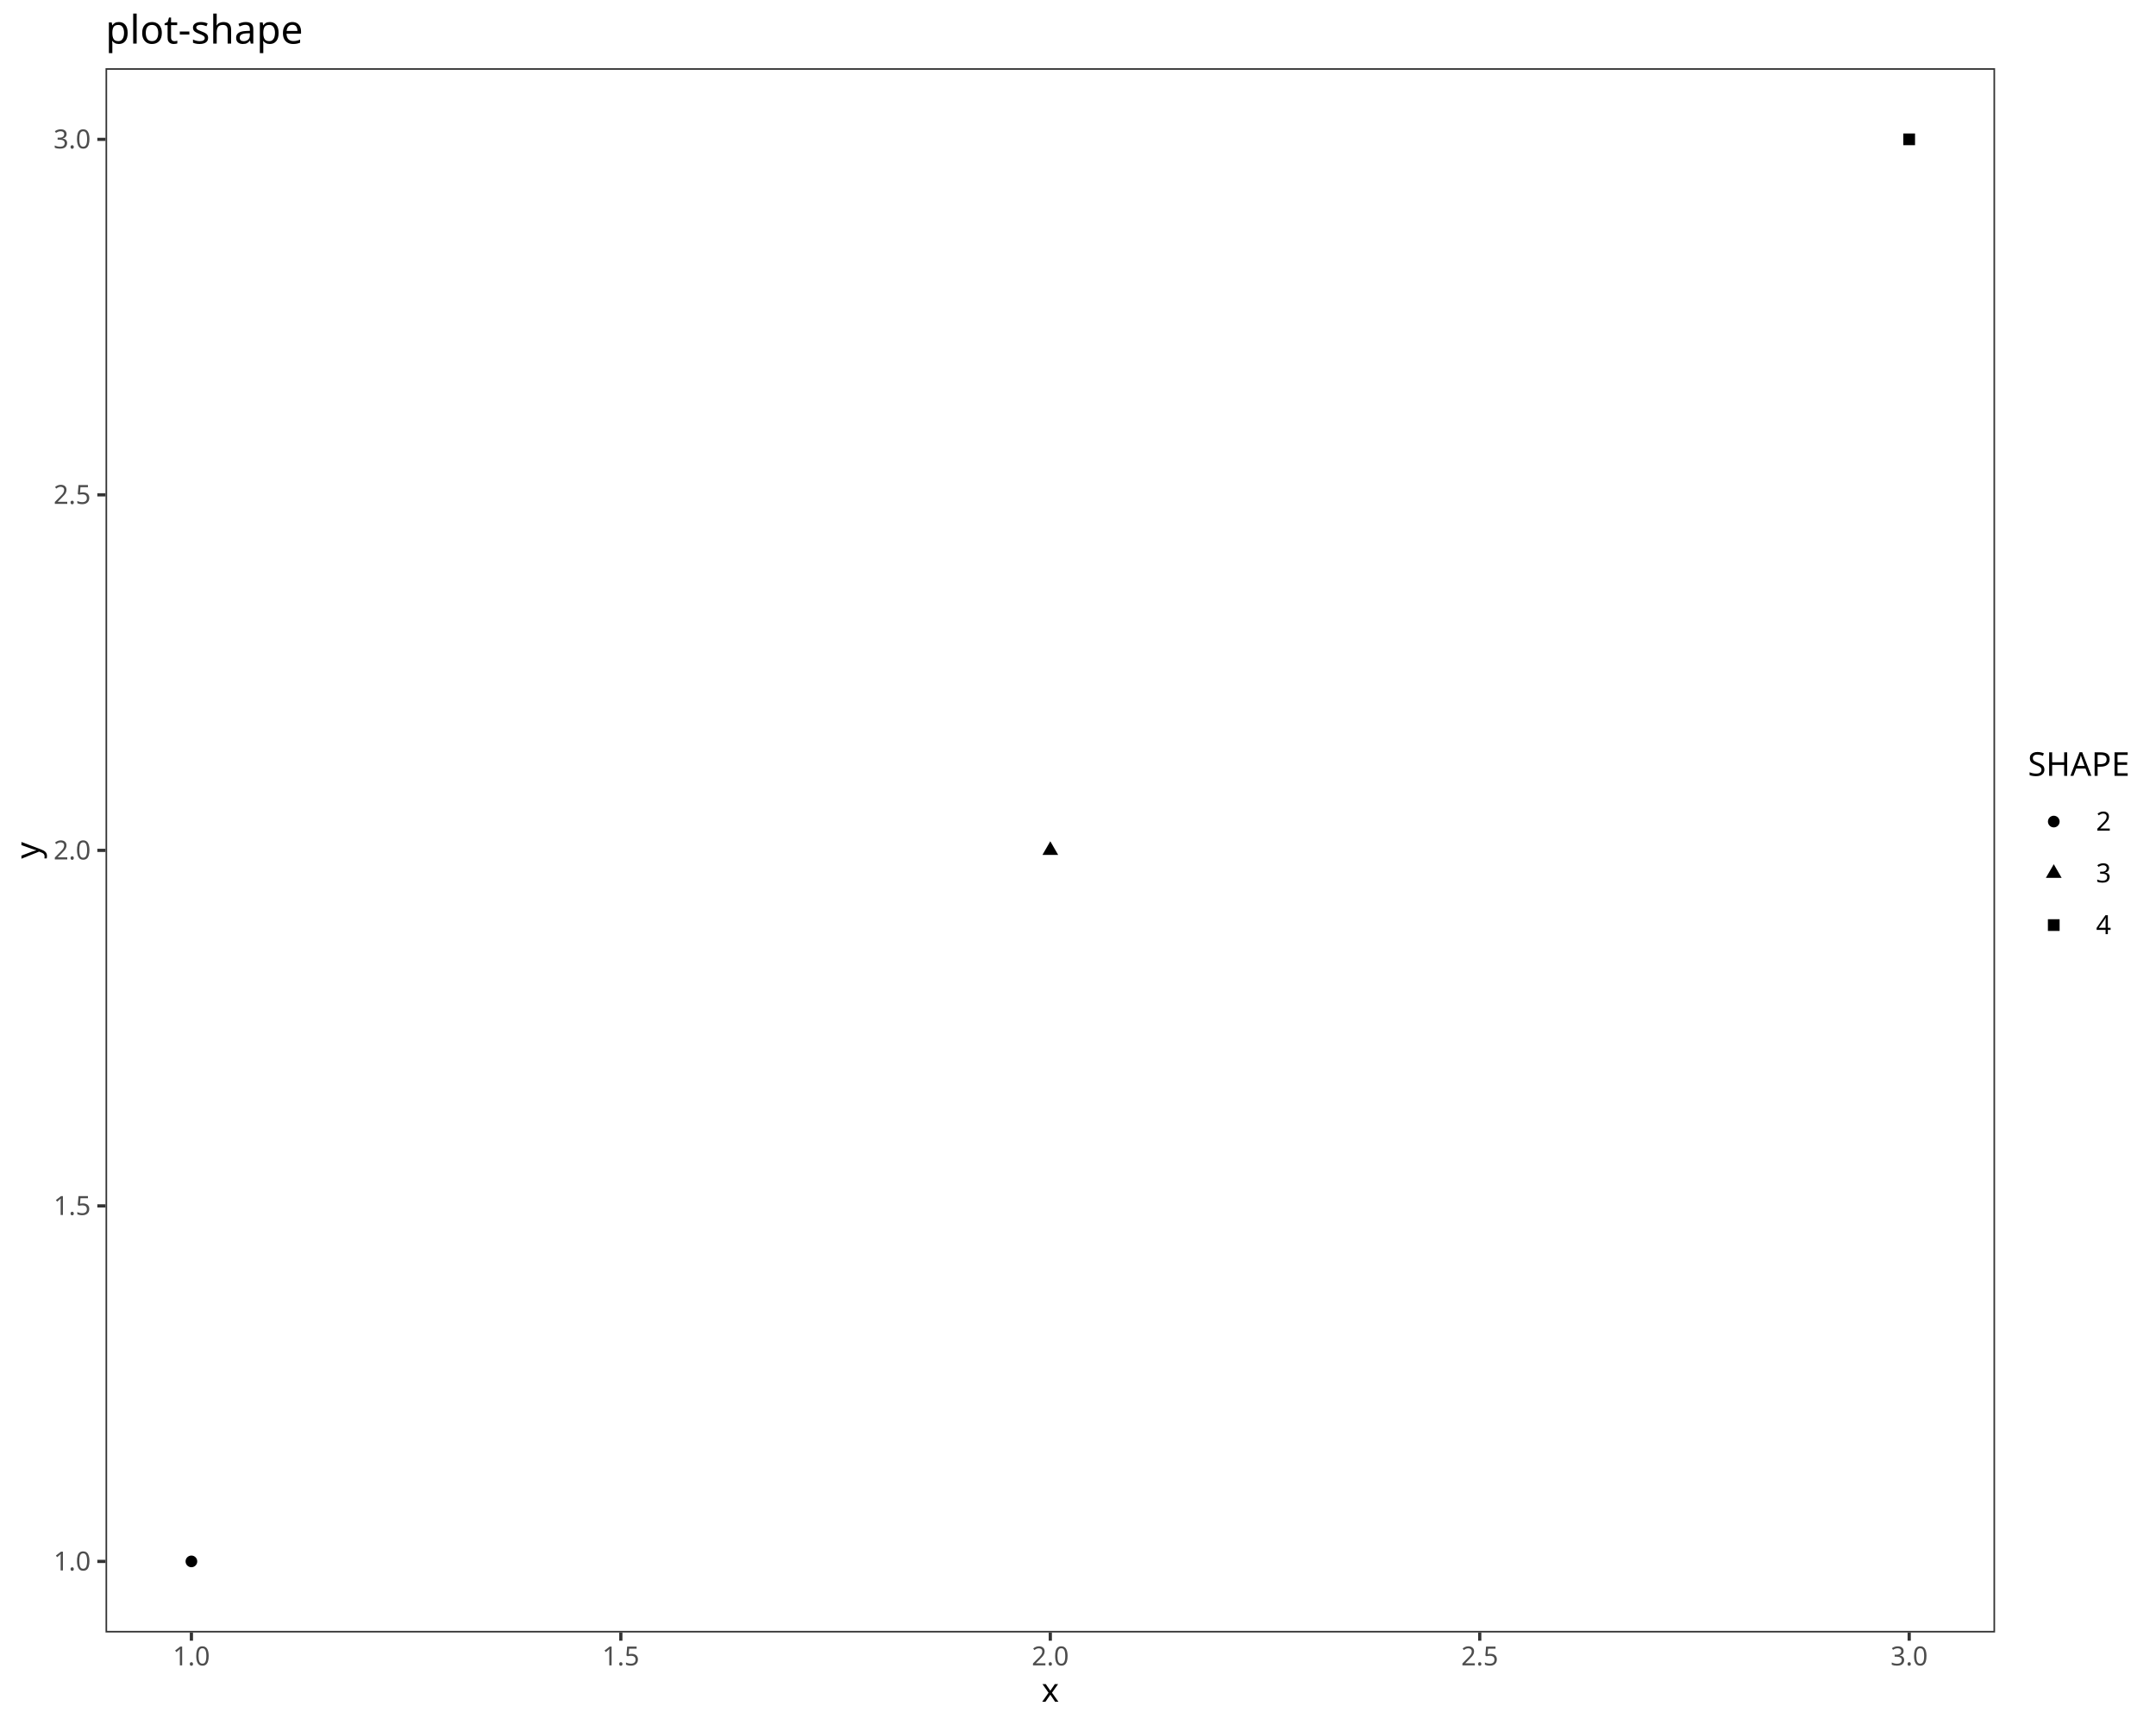
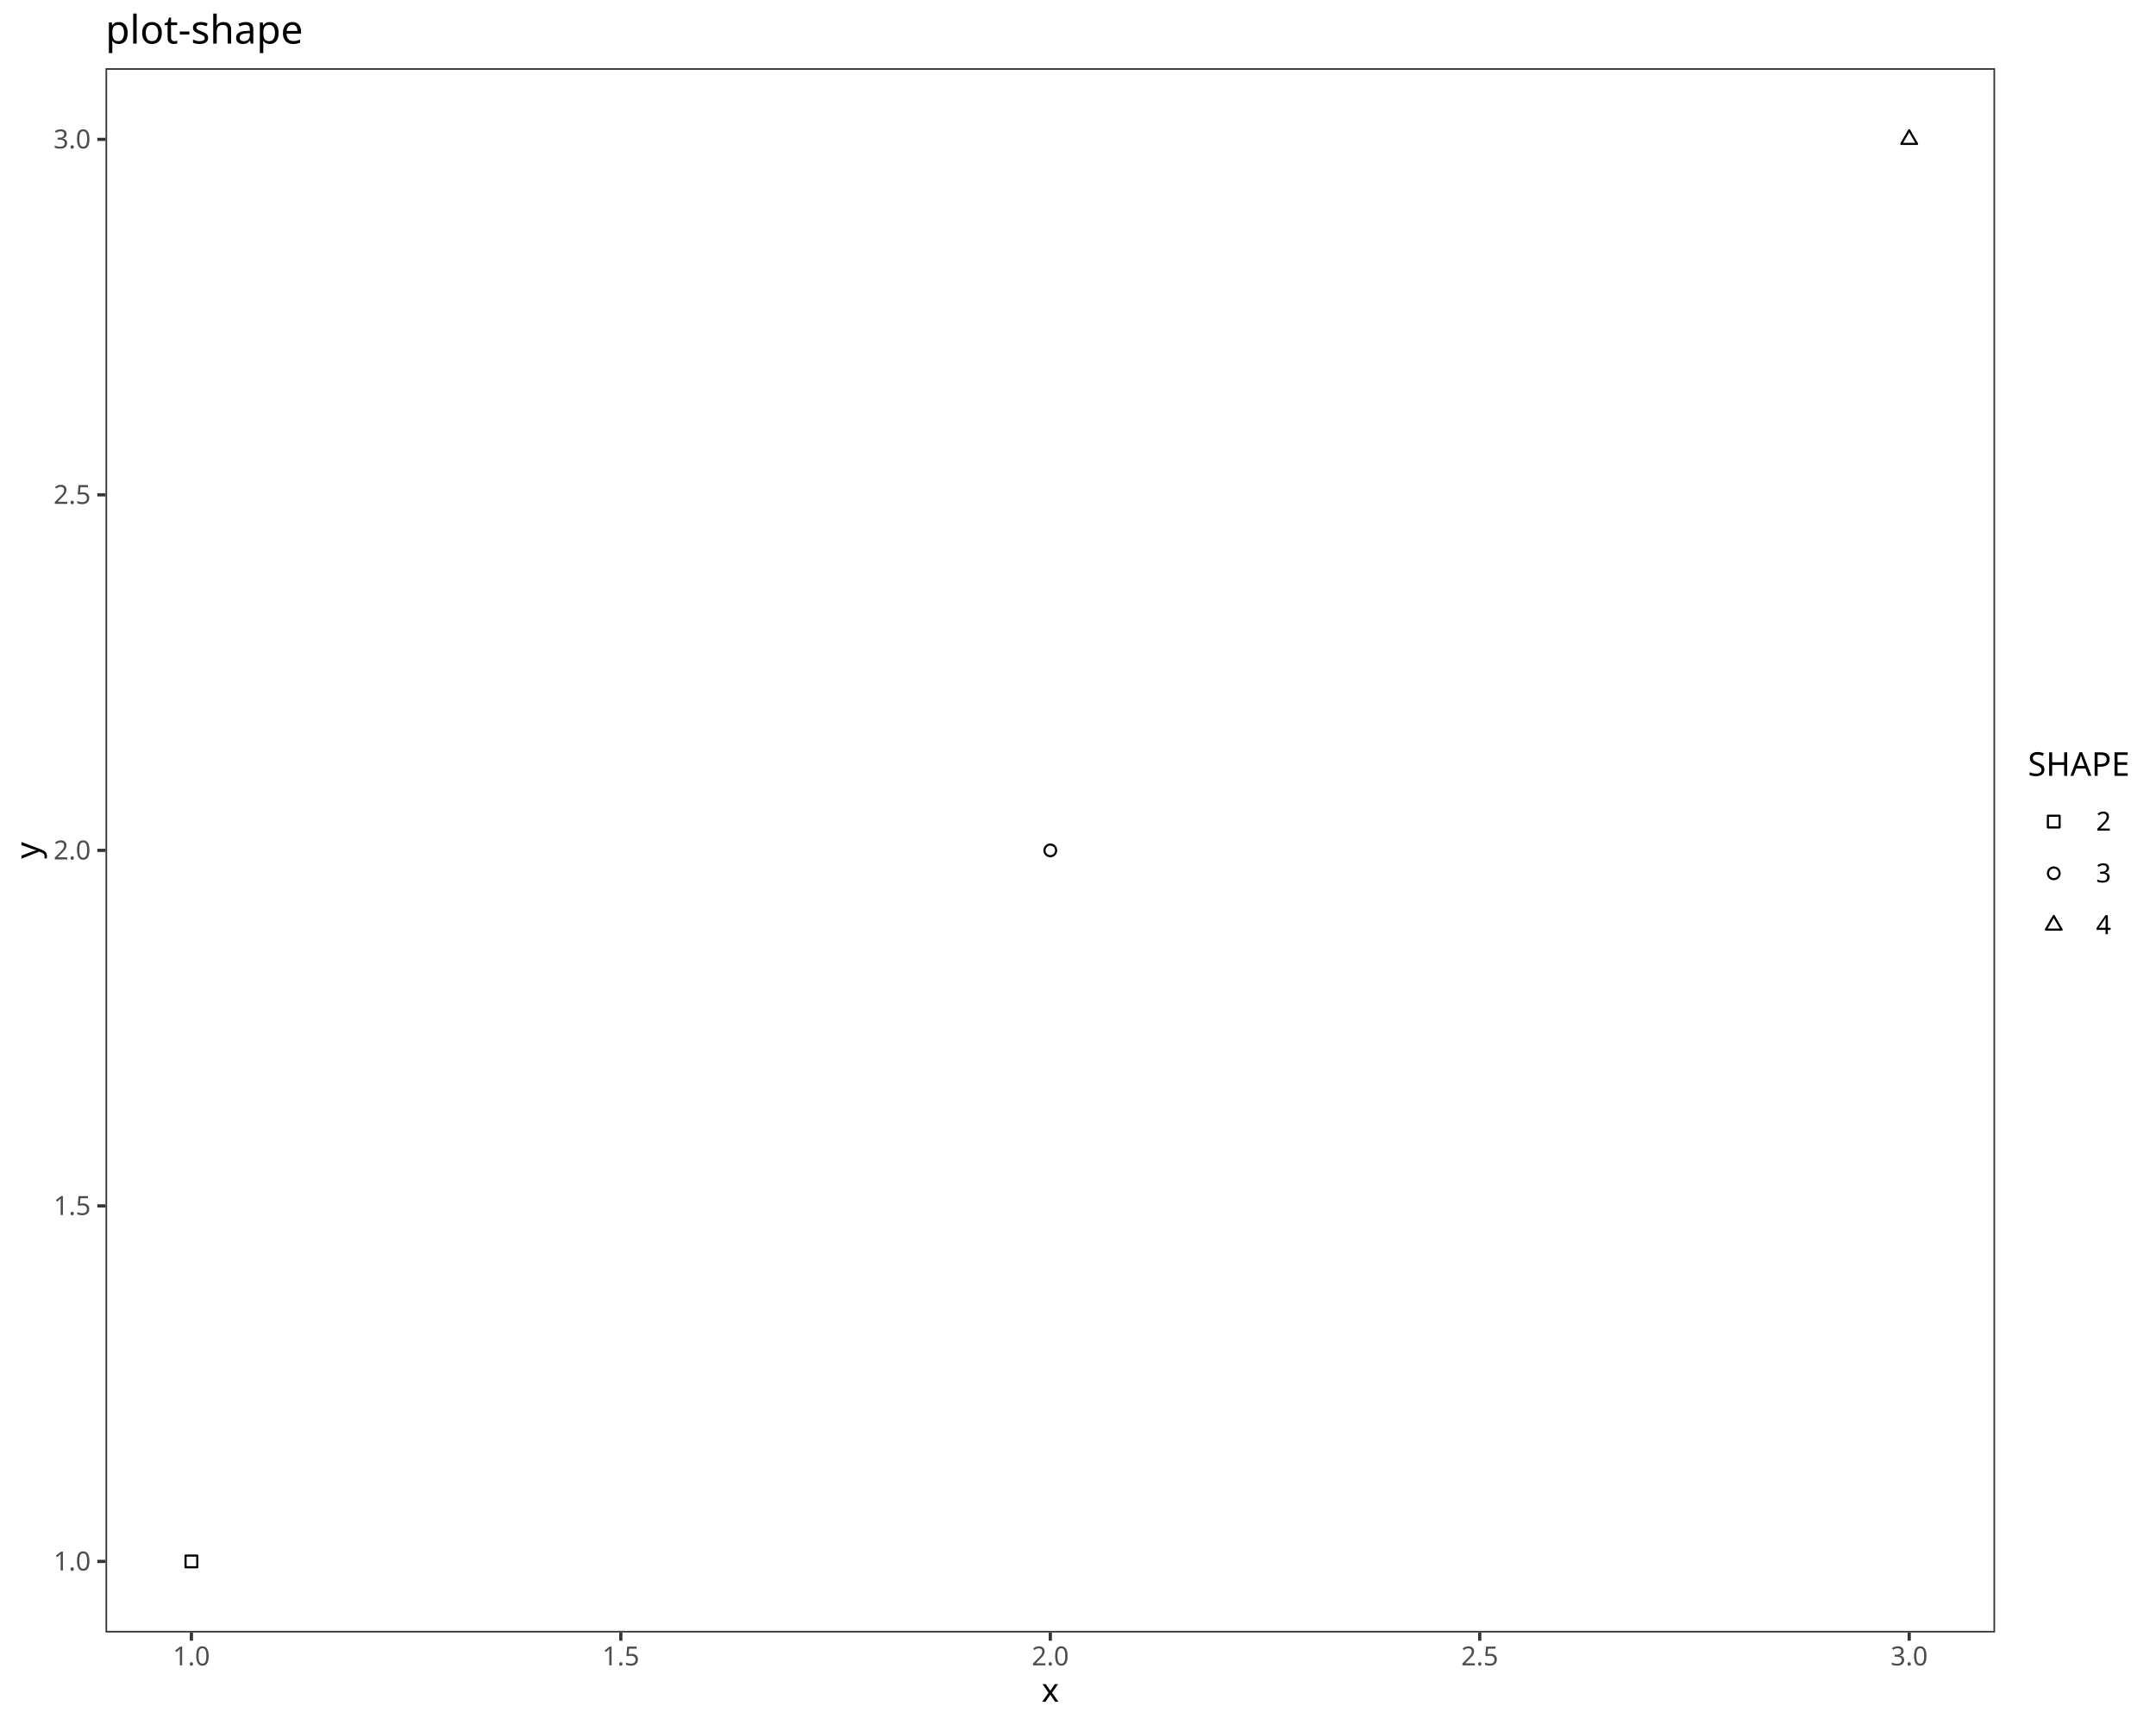
<svg xmlns="http://www.w3.org/2000/svg" class="svglite" data-engine-version="2.0" width="720.00pt" height="576.00pt" viewBox="0 0 720.00 576.00">
  <defs>
    <style type="text/css">
    .svglite line, .svglite polyline, .svglite polygon, .svglite path, .svglite rect, .svglite circle {
      fill: none;
      stroke: #000000;
      stroke-linecap: round;
      stroke-linejoin: round;
      stroke-miterlimit: 10.00;
    }
  </style>
  </defs>
  <rect width="100%" height="100%" style="stroke: none; fill: #FFFFFF;" />
  <defs>
    <clipPath id="cpMC4wMHw3MjAuMDB8MC4wMHw1NzYuMDA=">
      <rect x="0.00" y="0.00" width="720.00" height="576.00" />
    </clipPath>
  </defs>
  <g clip-path="url(#cpMC4wMHw3MjAuMDB8MC4wMHw1NzYuMDA=)">
    <rect x="0.00" y="0.00" width="720.00" height="576.00" style="stroke-width: 1.07; stroke: #FFFFFF; fill: #FFFFFF;" />
  </g>
  <defs>
    <clipPath id="cpMzUuMjR8NjY2LjI2fDIyLjc4fDU0NS4xMQ==">
      <rect x="35.24" y="22.78" width="631.02" height="522.33" />
    </clipPath>
  </defs>
  <g clip-path="url(#cpMzUuMjR8NjY2LjI2fDIyLjc4fDU0NS4xMQ==)">
    <rect x="35.24" y="22.78" width="631.02" height="522.33" style="stroke-width: 1.07; stroke: none; fill: #FFFFFF;" />
-     <circle cx="63.92" cy="521.37" r="1.95" style="stroke-width: 0.71; stroke: none; fill: #000000;" />
-     <polygon points="350.75,280.91 353.38,285.47 348.12,285.47 " style="stroke-width: 0.71; stroke: none; fill: #000000;" />
-     <polygon points="635.62,48.48 639.53,48.48 639.53,44.57 635.62,44.57 " style="stroke-width: 0.71; stroke: none; fill: #000000;" />
+     <rect x="61.97" y="519.42" width="3.91" height="3.91" style="stroke-width: 0.71;" />
+     <circle cx="350.75" cy="283.95" r="1.95" style="stroke-width: 0.71;" />
+     <polygon points="637.58,43.49 640.21,48.05 634.94,48.05 " style="stroke-width: 0.71; fill: none;" />
    <rect x="35.24" y="22.78" width="631.02" height="522.33" style="stroke-width: 1.07; stroke: #333333;" />
  </g>
  <g clip-path="url(#cpMC4wMHw3MjAuMDB8MC4wMHw1NzYuMDA=)">
    <text x="30.31" y="524.40" text-anchor="end" style="font-size: 8.80px; fill: #4D4D4D; font-family: sans;" textLength="12.23px" lengthAdjust="spacingAndGlyphs">1.0</text>
    <text x="30.31" y="405.69" text-anchor="end" style="font-size: 8.80px; fill: #4D4D4D; font-family: sans;" textLength="12.23px" lengthAdjust="spacingAndGlyphs">1.5</text>
    <text x="30.31" y="286.98" text-anchor="end" style="font-size: 8.80px; fill: #4D4D4D; font-family: sans;" textLength="12.23px" lengthAdjust="spacingAndGlyphs">2.0</text>
    <text x="30.31" y="168.26" text-anchor="end" style="font-size: 8.80px; fill: #4D4D4D; font-family: sans;" textLength="12.23px" lengthAdjust="spacingAndGlyphs">2.5</text>
    <text x="30.31" y="49.55" text-anchor="end" style="font-size: 8.80px; fill: #4D4D4D; font-family: sans;" textLength="12.23px" lengthAdjust="spacingAndGlyphs">3.0</text>
    <polyline points="32.50,521.37 35.24,521.37 " style="stroke-width: 1.07; stroke: #333333; stroke-linecap: butt;" />
    <polyline points="32.50,402.66 35.24,402.66 " style="stroke-width: 1.07; stroke: #333333; stroke-linecap: butt;" />
    <polyline points="32.50,283.95 35.24,283.95 " style="stroke-width: 1.07; stroke: #333333; stroke-linecap: butt;" />
    <polyline points="32.50,165.24 35.24,165.24 " style="stroke-width: 1.07; stroke: #333333; stroke-linecap: butt;" />
    <polyline points="32.50,46.53 35.24,46.53 " style="stroke-width: 1.07; stroke: #333333; stroke-linecap: butt;" />
    <polyline points="63.92,547.85 63.92,545.11 " style="stroke-width: 1.07; stroke: #333333; stroke-linecap: butt;" />
    <polyline points="207.33,547.85 207.33,545.11 " style="stroke-width: 1.07; stroke: #333333; stroke-linecap: butt;" />
    <polyline points="350.75,547.85 350.75,545.11 " style="stroke-width: 1.07; stroke: #333333; stroke-linecap: butt;" />
    <polyline points="494.16,547.85 494.16,545.11 " style="stroke-width: 1.07; stroke: #333333; stroke-linecap: butt;" />
    <polyline points="637.58,547.85 637.58,545.11 " style="stroke-width: 1.07; stroke: #333333; stroke-linecap: butt;" />
    <text x="63.92" y="556.10" text-anchor="middle" style="font-size: 8.80px; fill: #4D4D4D; font-family: sans;" textLength="12.23px" lengthAdjust="spacingAndGlyphs">1.0</text>
    <text x="207.33" y="556.10" text-anchor="middle" style="font-size: 8.80px; fill: #4D4D4D; font-family: sans;" textLength="12.23px" lengthAdjust="spacingAndGlyphs">1.5</text>
    <text x="350.75" y="556.10" text-anchor="middle" style="font-size: 8.80px; fill: #4D4D4D; font-family: sans;" textLength="12.23px" lengthAdjust="spacingAndGlyphs">2.0</text>
    <text x="494.16" y="556.10" text-anchor="middle" style="font-size: 8.80px; fill: #4D4D4D; font-family: sans;" textLength="12.23px" lengthAdjust="spacingAndGlyphs">2.5</text>
    <text x="637.58" y="556.10" text-anchor="middle" style="font-size: 8.80px; fill: #4D4D4D; font-family: sans;" textLength="12.23px" lengthAdjust="spacingAndGlyphs">3.0</text>
    <text x="350.75" y="568.24" text-anchor="middle" style="font-size: 11.00px; font-family: sans;" textLength="5.50px" lengthAdjust="spacingAndGlyphs">x</text>
    <text transform="translate(13.05,283.95) rotate(-90)" text-anchor="middle" style="font-size: 11.00px; font-family: sans;" textLength="5.50px" lengthAdjust="spacingAndGlyphs">y</text>
    <rect x="677.22" y="250.36" width="37.30" height="67.17" style="stroke-width: 1.07; stroke: none; fill: #FFFFFF;" />
    <text x="677.22" y="259.07" style="font-size: 11.00px; font-family: sans;" textLength="37.30px" lengthAdjust="spacingAndGlyphs">SHAPE</text>
    <rect x="677.22" y="265.69" width="17.28" height="17.28" style="stroke-width: 1.07; stroke: none; fill: #FFFFFF;" />
-     <circle cx="685.86" cy="274.33" r="1.95" style="stroke-width: 0.71; stroke: none; fill: #000000;" />
+     <rect x="683.90" y="272.38" width="3.91" height="3.91" style="stroke-width: 0.71;" />
    <rect x="677.22" y="282.97" width="17.28" height="17.28" style="stroke-width: 1.07; stroke: none; fill: #FFFFFF;" />
-     <polygon points="685.86,288.57 688.49,293.13 683.22,293.13 " style="stroke-width: 0.71; stroke: none; fill: #000000;" />
+     <circle cx="685.86" cy="291.61" r="1.95" style="stroke-width: 0.71;" />
    <rect x="677.22" y="300.25" width="17.28" height="17.28" style="stroke-width: 1.07; stroke: none; fill: #FFFFFF;" />
-     <polygon points="683.90,310.85 687.81,310.85 687.81,306.94 683.90,306.94 " style="stroke-width: 0.71; stroke: none; fill: #000000;" />
+     <polygon points="685.86,305.85 688.49,310.41 683.22,310.41 " style="stroke-width: 0.71; fill: none;" />
    <text x="699.98" y="277.36" style="font-size: 8.80px; font-family: sans;" textLength="4.89px" lengthAdjust="spacingAndGlyphs">2</text>
    <text x="699.98" y="294.64" style="font-size: 8.80px; font-family: sans;" textLength="4.89px" lengthAdjust="spacingAndGlyphs">3</text>
    <text x="699.98" y="311.92" style="font-size: 8.80px; font-family: sans;" textLength="4.89px" lengthAdjust="spacingAndGlyphs">4</text>
    <text x="35.24" y="14.56" style="font-size: 13.20px; font-family: sans;" textLength="61.65px" lengthAdjust="spacingAndGlyphs">plot-shape</text>
  </g>
</svg>
